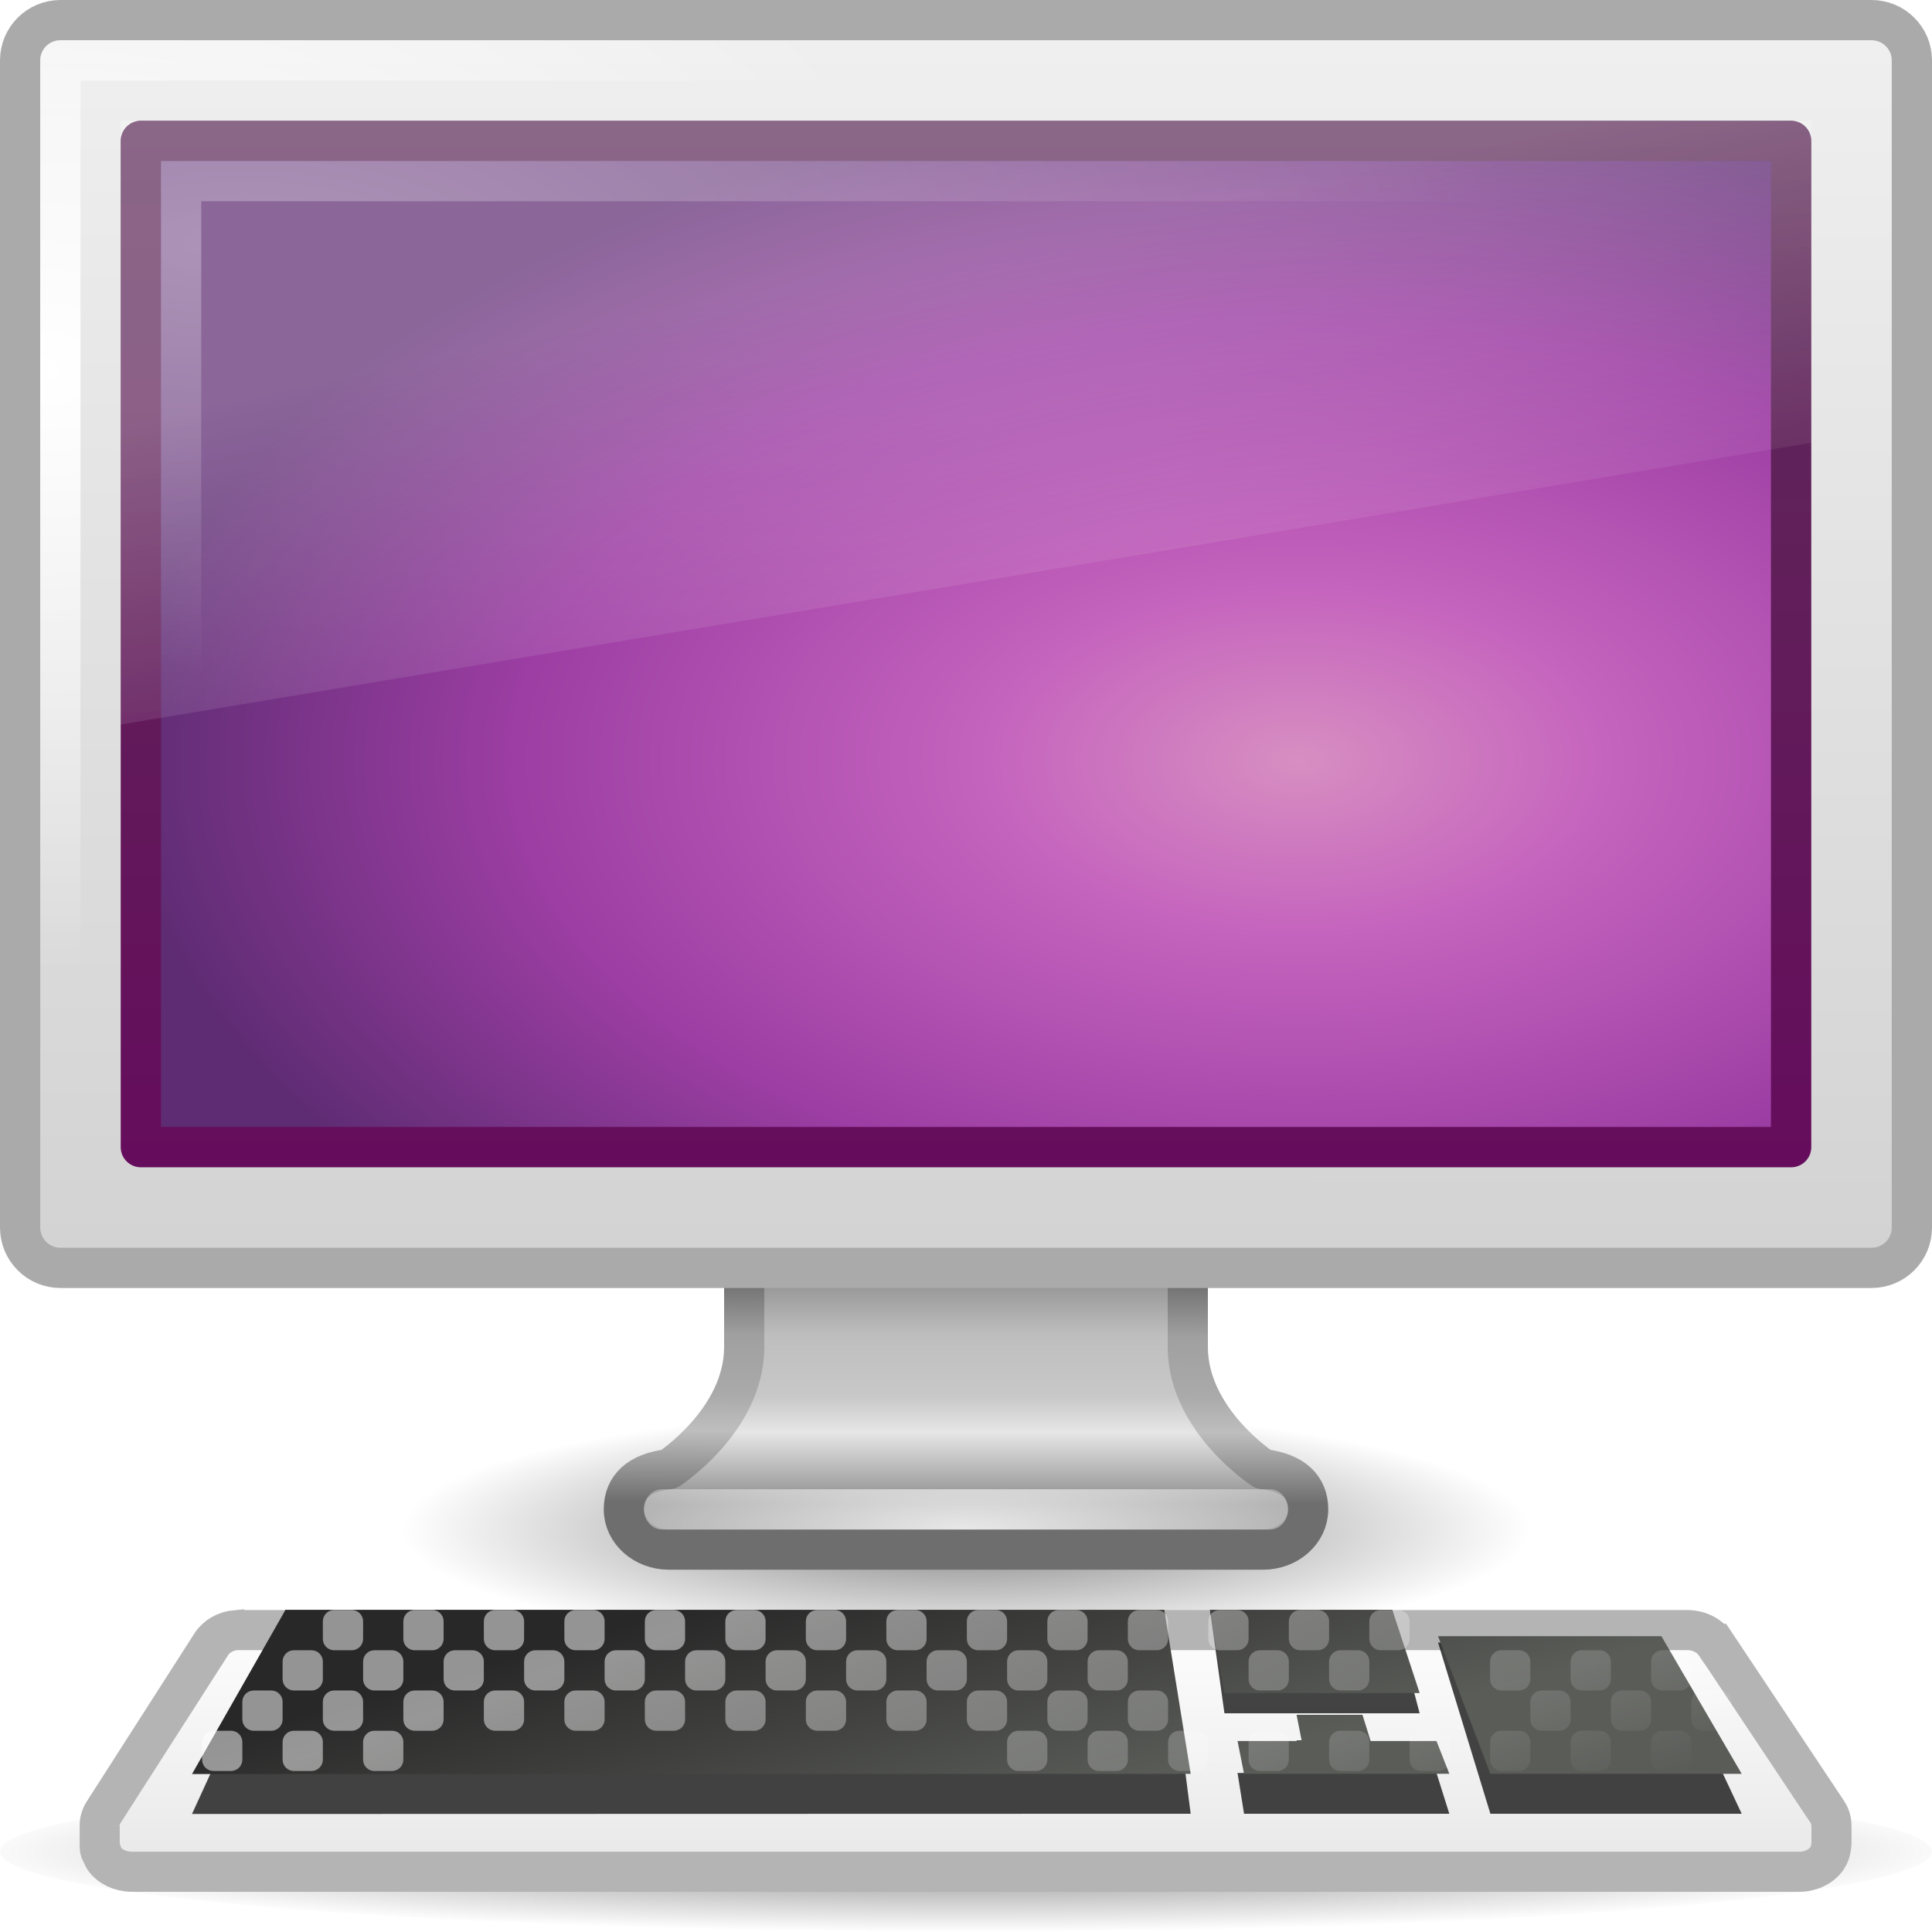
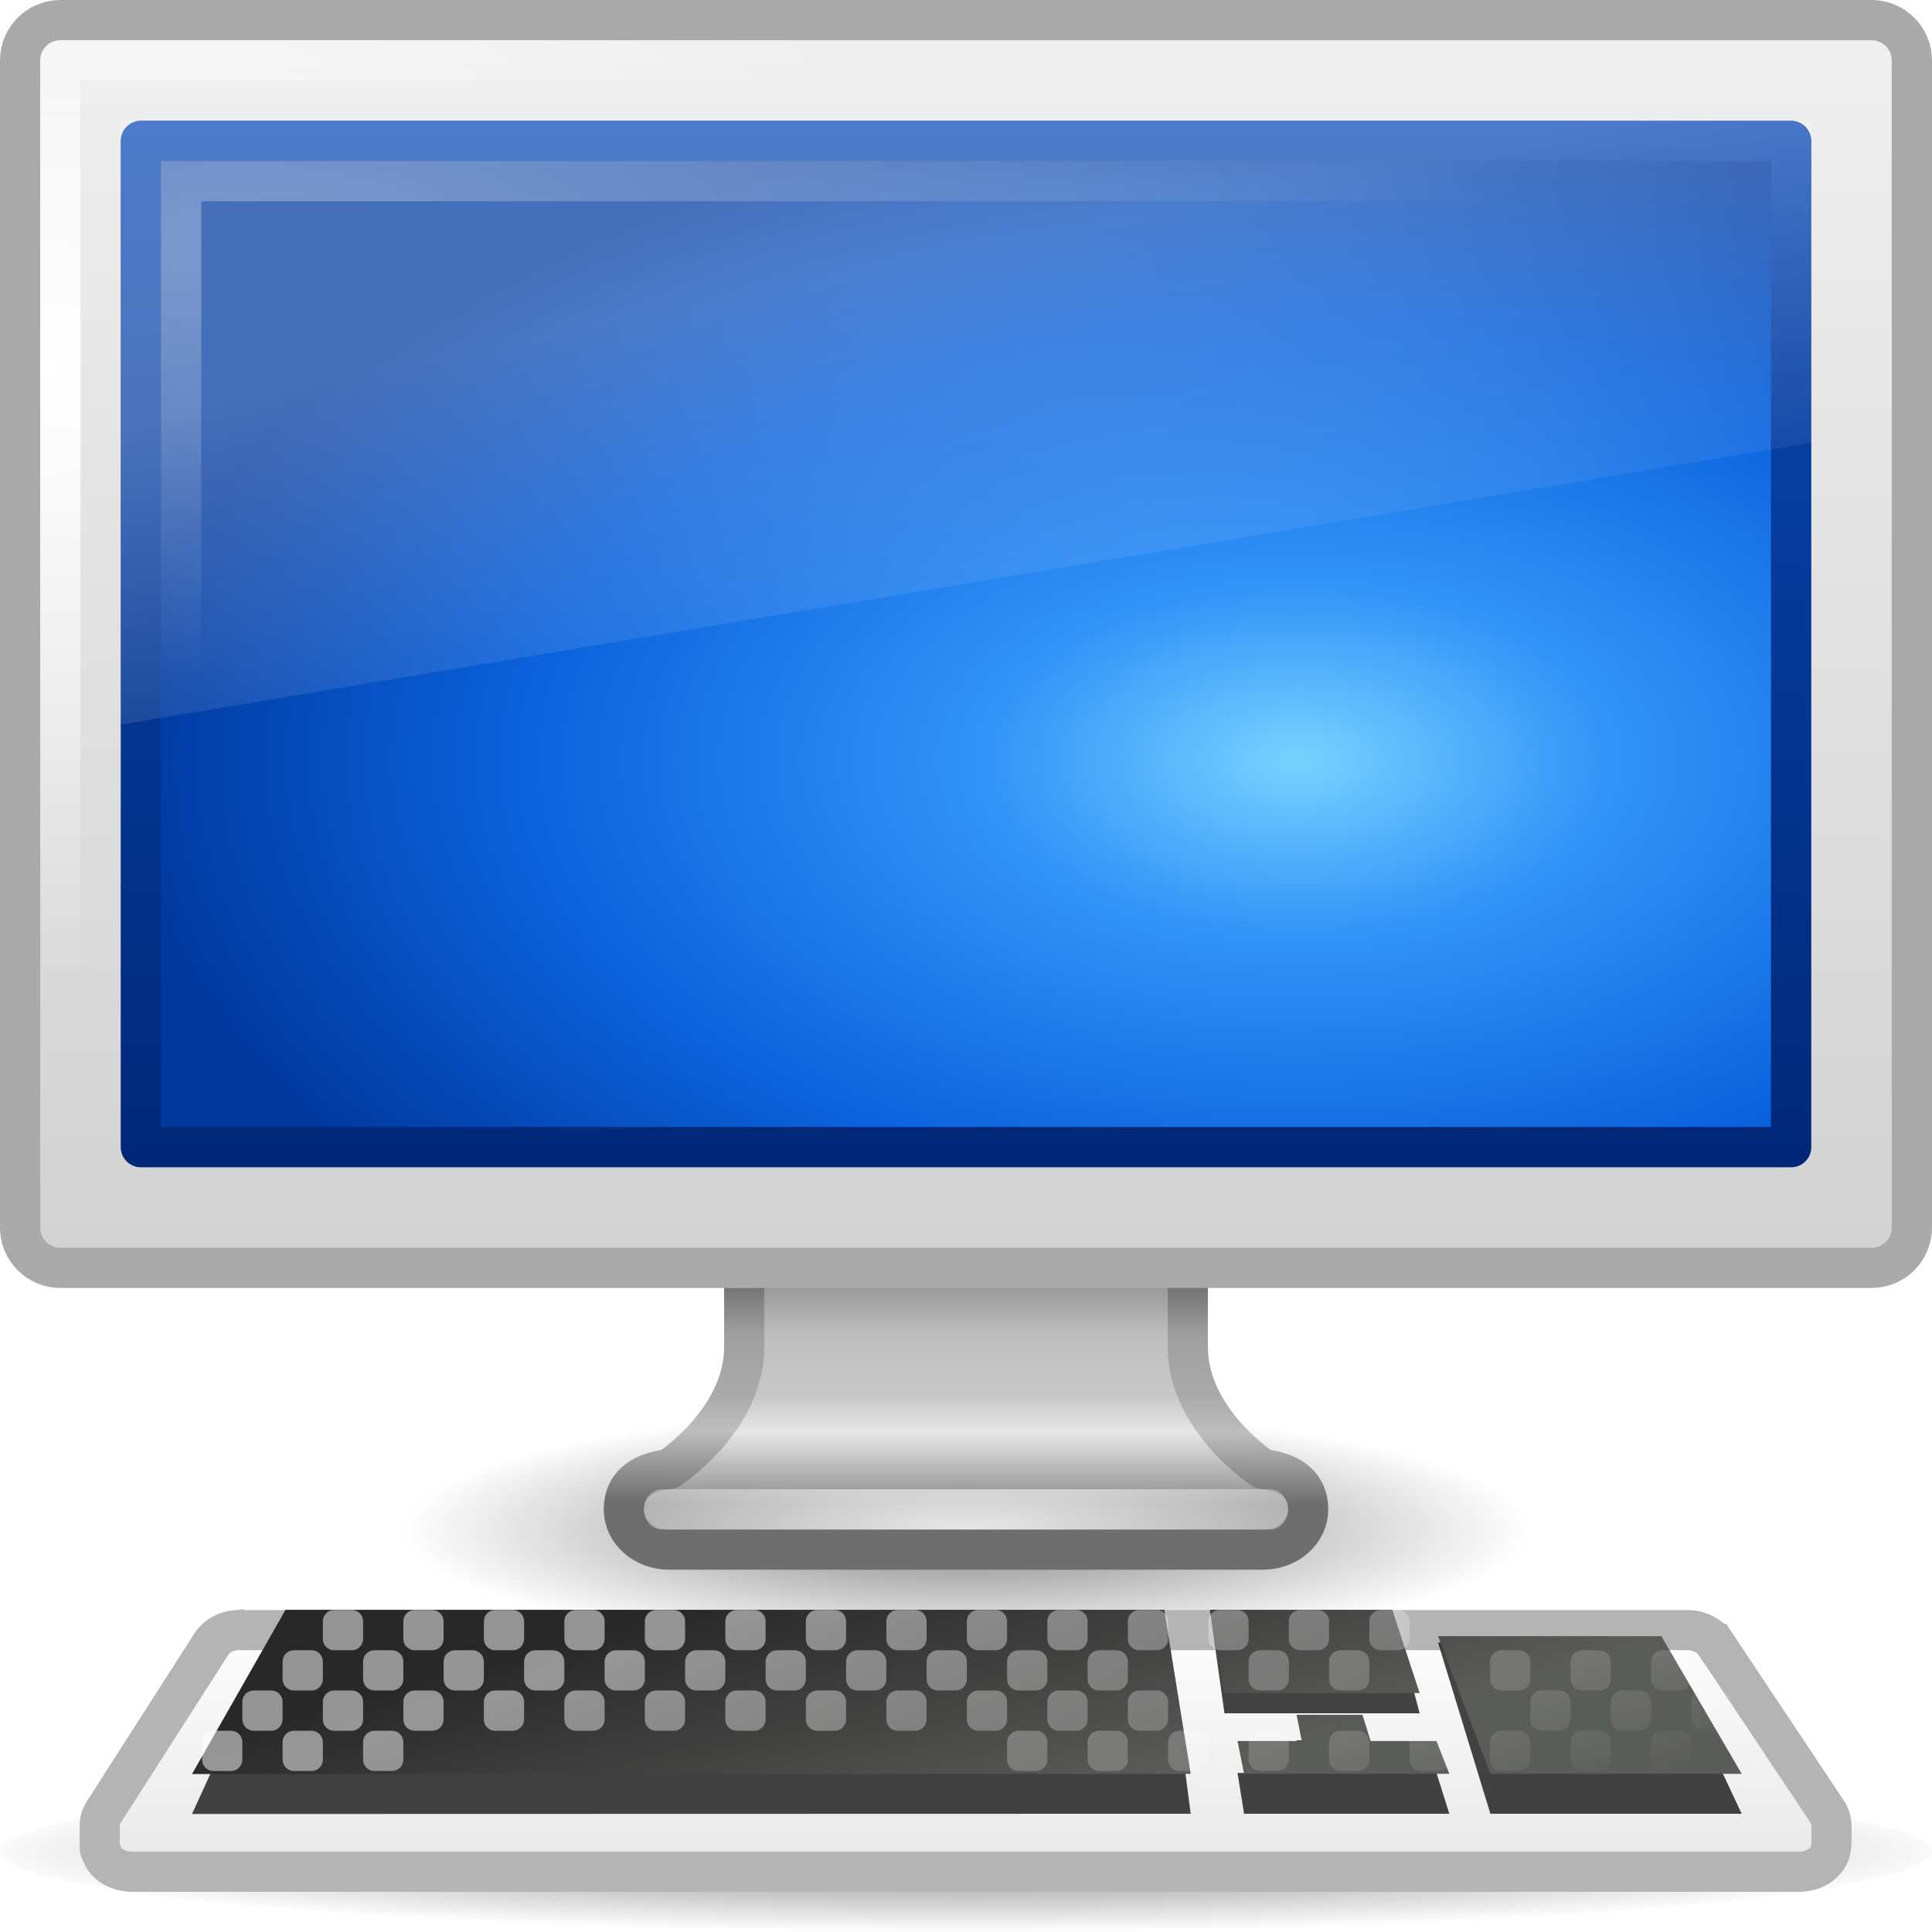
<svg xmlns="http://www.w3.org/2000/svg" xmlns:xlink="http://www.w3.org/1999/xlink" id="svg2" width="48" height="48" version="1.0">
  <defs id="defs4">
    <linearGradient id="linearGradient10691">
      <stop id="stop10693" offset="0" />
      <stop id="stop10695" style="stop-opacity:0" offset="1" />
    </linearGradient>
    <linearGradient id="linearGradient6602">
      <stop id="stop6604" style="stop-color:#fff" offset="0" />
      <stop id="stop6606" style="stop-color:#fff;stop-opacity:0" offset="1" />
    </linearGradient>
    <linearGradient id="linearGradient5732" x1="317" x2="320.5" y1="79.188" y2="89.75" gradientTransform="translate(-295.98 -40)" gradientUnits="userSpaceOnUse" xlink:href="#linearGradient6602" />
    <radialGradient id="radialGradient2684" cx="26.617" cy="-2.064" r="23" gradientTransform="matrix(-1.6551e-8 -.71585 1.2711 0 34.865 37.944)" gradientUnits="userSpaceOnUse">
-       <stop id="stop2749" style="stop-color:#d78ec1" offset="0" />
-       <stop id="stop2751" style="stop-color:#c564be" offset=".262" />
-       <stop id="stop2753" style="stop-color:#9d3ea4" offset=".661" />
-       <stop id="stop2755" style="stop-color:#5e2c73" offset="1" />
+       <stop id="stop2749" style="stop-color:#78d2ff" offset="0" />
+       <stop id="stop2751" style="stop-color:#3294f8" offset=".262" />
+       <stop id="stop2753" style="stop-color:#0b62dc" offset=".661" />
+       <stop id="stop2755" style="stop-color:#00389e" offset="1" />
    </radialGradient>
    <linearGradient id="linearGradient2686" x1="10.014" x2="10.014" y1="44.96" y2="2.877" gradientTransform="matrix(.87132 0 0 .60691 3.0644 1.4991)" gradientUnits="userSpaceOnUse">
-       <stop id="stop2759" style="stop-color:#650d5c" offset="0" />
-       <stop id="stop2761" style="stop-color:#5e2c59" offset="1" />
+       <stop id="stop2759" style="stop-color:#002878" offset="0" />
+       <stop id="stop2761" style="stop-color:#0a48b4" offset="1" />
    </linearGradient>
    <radialGradient id="radialGradient2698" cx="5.969" cy="-.646" r="20" gradientTransform="matrix(1.5833 -.0080759 .0027447 .53813 -3.4801 6.4081)" gradientUnits="userSpaceOnUse" xlink:href="#linearGradient6602" />
    <linearGradient id="linearGradient2701" x1="12.938" x2="15.25" y1="8.438" y2="19.812" gradientTransform="translate(-6.5399e-6 -.00012224)" gradientUnits="userSpaceOnUse">
      <stop id="stop6594" style="stop-color:#fff;stop-opacity:.275" offset="0" />
      <stop id="stop6596" style="stop-color:#fff;stop-opacity:0" offset="1" />
    </linearGradient>
    <linearGradient id="linearGradient2762" x1="316.86" x2="319.39" y1="85.62" y2="93.916" gradientTransform="matrix(.9167 0 0 .81537 -269.32 -30.938)" gradientUnits="userSpaceOnUse">
      <stop id="stop4576" style="stop-color:#282828" offset="0" />
      <stop id="stop4578" style="stop-color:#5a5c58" offset="1" />
    </linearGradient>
    <linearGradient id="linearGradient2766" x1="145.44" x2="145.44" y1="372.67" y2="416.83" gradientTransform="matrix(.18758 0 0 .15853 -3.2911 -19.079)" gradientUnits="userSpaceOnUse">
      <stop id="stop7257" style="stop-color:#fff" offset="0" />
      <stop id="stop7259" style="stop-color:#e6e6e6" offset="1" />
    </linearGradient>
    <radialGradient id="radialGradient2769" cx="6.703" cy="73.616" r="7.228" gradientTransform="matrix(3.4586 -4.7697e-6 3.9259e-7 .27669 .81816 25.632)" gradientUnits="userSpaceOnUse" xlink:href="#linearGradient10691" />
    <radialGradient id="radialGradient2777" cx="1" cy="5.564" r="23" gradientTransform="matrix(1 0 0 .65217 -6.5304e-6 5.5651)" gradientUnits="userSpaceOnUse" xlink:href="#linearGradient6602" />
    <linearGradient id="linearGradient2780" x1="20.147" x2="20.104" y1="-0" y2="31.983" gradientTransform="matrix(1.0016 0 0 1.001 -.039377 -.016652)" gradientUnits="userSpaceOnUse">
      <stop id="stop6546" style="stop-color:#f0f0f0" offset="0" />
      <stop id="stop6548" style="stop-color:#d2d2d2" offset="1" />
    </linearGradient>
    <radialGradient id="radialGradient2783" cx="24" cy="38.641" r="8" gradientTransform="matrix(1.8286 -3.144e-8 0 .43815 -19.887 21.069)" gradientUnits="userSpaceOnUse" xlink:href="#linearGradient6602" />
    <linearGradient id="linearGradient2786" x1="320.28" x2="320.28" y1="86.913" y2="93.38" gradientTransform="matrix(.99641 0 0 1.0001 -294.88 -56.013)" gradientUnits="userSpaceOnUse">
      <stop id="stop6622" style="stop-color:#787878" offset="0" />
      <stop id="stop6624" style="stop-color:#bebebe" offset=".35" />
      <stop id="stop6626" style="stop-color:#c8c8c8" offset=".583" />
      <stop id="stop6628" style="stop-color:#e6e6e6" offset=".723" />
      <stop id="stop6630" style="stop-color:#8c8c8c" offset="1" />
    </linearGradient>
    <linearGradient id="linearGradient2789" x1="22.325" x2="22.301" y1="30.958" y2="37.319" gradientUnits="userSpaceOnUse">
      <stop id="stop6929" style="stop-color:#505050" offset="0" />
      <stop id="stop6931" style="stop-color:#a0a0a0" offset=".35" />
      <stop id="stop6933" style="stop-color:#aaa" offset=".583" />
      <stop id="stop6935" style="stop-color:#bebebe" offset=".723" />
      <stop id="stop6937" style="stop-color:#6e6e6e" offset="1" />
    </linearGradient>
    <radialGradient id="radialGradient2792" cx="6.703" cy="73.616" r="7.228" gradientTransform="matrix(1.9368 0 0 .41503 11.018 7.4474)" gradientUnits="userSpaceOnUse" xlink:href="#linearGradient10691" />
  </defs>
  <path id="path2589" d="m38 38c0 1.657-6.268 3-14 3-7.732 0-14-1.343-14-3 0-1.657 6.268-3 14-3 7.732 0 14 1.343 14 3z" style="fill:url(#radialGradient2792);opacity:.5" />
  <path id="path4675" d="m18.489 26.499v7.001c-0.022 1.802-1.869 3-1.869 3-0.749 0.088-1.121 0.446-1.121 1s0.504 1 1.121 1h14.76c0.617 0 1.121-0.446 1.121-1s-0.372-0.912-1.121-1c0 0-1.847-1.198-1.869-3v-7.001h-11.023v0z" style="enable-background:new;fill:url(#linearGradient2786);stroke-dashoffset:.5;stroke-linecap:round;stroke-linejoin:round;stroke-width:.998;stroke:url(#linearGradient2789)" />
  <rect id="rect4703" x="16" y="37" width="16" height="1" rx=".444" ry=".5" style="enable-background:new;fill:url(#radialGradient2783);opacity:.8" />
  <rect id="rect2722" x=".5" y=".5" width="47" height="31" rx="1.002" ry="1.001" style="fill:url(#linearGradient2780);stroke-dashoffset:.5;stroke-linecap:round;stroke-linejoin:round;stroke:#aaa" />
  <rect id="rect4642" x="1.5" y="1.5" width="45" height="29" rx="0" ry="0" style="enable-background:new;fill:none;stroke-dashoffset:.5;stroke-linecap:round;stroke-linejoin:round;stroke-width:1;stroke:url(#radialGradient2777)" />
  <rect id="rect2716" x="3.5" y="3.5" width="41" height="25" style="color:#000000;fill-rule:evenodd;fill:url(#radialGradient2684);stroke-linecap:round;stroke-linejoin:round;stroke-width:1.002;stroke:url(#linearGradient2686)" />
  <path id="path6096" d="m48 46c0 1.105-10.745 2-24 2-13.255 0-24-0.895-24-2s10.745-2 24-2c13.255 0 24 0.895 24 2z" style="fill:url(#radialGradient2769);opacity:.5" />
  <path id="path3698" d="m5.871 40.498c-0.264 0.023-0.495 0.154-0.621 0.352l-2.679 4.181c-0.063 0.1-0.096 0.215-0.094 0.327-2.352e-4 -0.012-6.886e-4 -0.009 0 0.01v0.466 0.05c-7.61e-4 0.069 0.024 0.137 0.07 0.193 0.014 0.035 0.014 0.061 0.041 0.099 0.142 0.201 0.403 0.326 0.686 0.327h41.425c0.284 5.45e-4 0.546-0.124 0.692-0.332 0.062-0.088 0.081-0.17 0.094-0.233 0.021-0.108 0.018-0.183 0.018-0.183 5.8e-5 -0.003 5.8e-5 -0.007 0-0.01v-0.332c0-0.095-0.001-0.24-0.1-0.391l-2.784-4.181c-2e-3 -1.2e-5 -0.004-1.2e-5 -0.006 0-0.144-0.213-0.413-0.344-0.703-0.342h-35.938c-0.006-2.67e-4 -0.011 1.44e-4 -0.018 0-0.021-4.79e-4 -0.038-8.91e-4 -0.059 0-0.008-1.97e-4 -0.016-1.97e-4 -0.023 0l4.29e-5 -2e-6z" style="enable-background:new;fill:url(#linearGradient2766);stroke-dashoffset:.361;stroke-linecap:square;stroke-width:.996;stroke:#b4b4b4" />
  <path id="path3702" d="m7.091 39.999-2.321 5.069 24.812-0.006-0.656-5.063h-21.836v-2e-5zm22.97 0 0.36 2.568h4.85l-0.679-2.568h-4.531zm5.667 0.81 1.3 4.253h6.244l-1.996-4.253h-5.548zm-3.515 2.43 0.128 0.81h-1.595l0.162 1.013h5.1l-0.319-1.013h-1.636l-0.203-0.81h-1.636z" style="enable-background:new;fill-rule:evenodd;fill:#1e1e1e;opacity:.831" />
  <path id="path3704" d="m7.091 39.999-2.321 4.077 24.812-0.005-0.656-4.072h-21.836v1e-5zm22.97 0 0.36 2.065h4.85l-0.679-2.065h-4.531zm5.667 0.651 1.3 3.42h6.244l-1.996-3.42h-5.548zm-3.515 1.954 0.128 0.651h-1.595l0.162 0.814h5.1l-0.319-0.814h-1.636l-0.203-0.651h-1.636z" style="enable-background:new;fill-rule:evenodd;fill:url(#linearGradient2762)" />
  <g id="g7196" transform="translate(-6.5399e-6 -.00012224)">
    <rect id="rect4584" x="6.021" y="42" width="1" height="1" rx=".281" ry=".281" style="enable-background:new;fill:url(#linearGradient5732);opacity:.5" />
    <rect id="rect4586" x="5.021" y="43" width="1" height="1" rx=".281" ry=".281" style="enable-background:new;fill:url(#linearGradient5732);opacity:.5" />
    <rect id="rect4590" x="7.021" y="41" width="1" height="1" rx=".281" ry=".281" style="enable-background:new;fill:url(#linearGradient5732);opacity:.5" />
    <rect id="rect4592" x="7.021" y="43" width="1" height="1" rx=".281" ry=".281" style="enable-background:new;fill:url(#linearGradient5732);opacity:.5" />
    <rect id="rect4594" x="8.021" y="40" width="1" height="1" rx=".281" ry=".281" style="enable-background:new;fill:url(#linearGradient5732);opacity:.5" />
    <rect id="rect4607" x="10.021" y="40" width="1" height="1" rx=".281" ry=".281" style="fill:url(#linearGradient5732);opacity:.5" />
    <rect id="rect4609" x="10.021" y="42" width="1" height="1" rx=".281" ry=".281" style="enable-background:new;fill:url(#linearGradient5732);opacity:.5" />
    <rect id="rect4611" x="9.021" y="43" width="1" height="1" rx=".281" ry=".281" style="enable-background:new;fill:url(#linearGradient5732);opacity:.5" />
    <rect id="rect4613" x="9.021" y="41" width="1" height="1" rx=".281" ry=".281" style="enable-background:new;fill:url(#linearGradient5732);opacity:.5" />
    <rect id="rect4615" x="11.021" y="41" width="1" height="1" rx=".281" ry=".281" style="enable-background:new;fill:url(#linearGradient5732);opacity:.5" />
    <rect id="rect4619" x="12.021" y="40" width="1" height="1" rx=".281" ry=".281" style="enable-background:new;fill:url(#linearGradient5732);opacity:.5" />
    <rect id="rect4628" x="12.021" y="42" width="1" height="1" rx=".281" ry=".281" style="enable-background:new;fill:url(#linearGradient5732);opacity:.5" />
    <rect id="rect4630" x="8.021" y="42" width="1" height="1" rx=".281" ry=".281" style="enable-background:new;fill:url(#linearGradient5732);opacity:.5" />
    <rect id="rect4639" x="14.021" y="40" width="1" height="1" rx=".281" ry=".281" style="enable-background:new;fill:url(#linearGradient5732);opacity:.5" />
    <rect id="rect4641" x="14.021" y="42" width="1" height="1" rx=".281" ry=".281" style="enable-background:new;fill:url(#linearGradient5732);opacity:.5" />
    <rect id="rect4645" x="13.021" y="41" width="1" height="1" rx=".281" ry=".281" style="enable-background:new;fill:url(#linearGradient5732);opacity:.5" />
    <rect id="rect4647" x="15.021" y="41" width="1" height="1" rx=".281" ry=".281" style="enable-background:new;fill:url(#linearGradient5732);opacity:.5" />
    <rect id="rect4651" x="16.021" y="40" width="1" height="1" rx=".281" ry=".281" style="enable-background:new;fill:url(#linearGradient5732);opacity:.5" />
    <rect id="rect4653" x="18.021" y="40" width="1" height="1" rx=".281" ry=".281" style="enable-background:new;fill:url(#linearGradient5732);opacity:.5" />
    <rect id="rect4655" x="18.021" y="42" width="1" height="1" rx=".281" ry=".281" style="enable-background:new;fill:url(#linearGradient5732);opacity:.5" />
    <rect id="rect4659" x="17.021" y="41" width="1" height="1" rx=".281" ry=".281" style="enable-background:new;fill:url(#linearGradient5732);opacity:.5" />
    <rect id="rect4661" x="19.021" y="41" width="1" height="1" rx=".281" ry=".281" style="enable-background:new;fill:url(#linearGradient5732);opacity:.5" />
    <rect id="rect4665" x="20.021" y="40" width="1" height="1" rx=".281" ry=".281" style="enable-background:new;fill:url(#linearGradient5732);opacity:.5" />
    <rect id="rect4667" x="20.021" y="42" width="1" height="1" rx=".281" ry=".281" style="enable-background:new;fill:url(#linearGradient5732);opacity:.5" />
    <rect id="rect4669" x="16.021" y="42" width="1" height="1" rx=".281" ry=".281" style="enable-background:new;fill:url(#linearGradient5732);opacity:.5" />
    <rect id="rect4671" x="22.021" y="40" width="1" height="1" rx=".281" ry=".281" style="enable-background:new;fill:url(#linearGradient5732);opacity:.5" />
    <rect id="rect4673" x="22.021" y="42" width="1" height="1" rx=".281" ry=".281" style="enable-background:new;fill:url(#linearGradient5732);opacity:.5" />
    <rect id="rect4677" x="21.021" y="41" width="1" height="1" rx=".281" ry=".281" style="enable-background:new;fill:url(#linearGradient5732);opacity:.5" />
    <rect id="rect4679" x="23.021" y="41" width="1" height="1" rx=".281" ry=".281" style="enable-background:new;fill:url(#linearGradient5732);opacity:.5" />
    <rect id="rect4683" x="24.021" y="40" width="1" height="1" rx=".281" ry=".281" style="enable-background:new;fill:url(#linearGradient5732);opacity:.5" />
    <rect id="rect4685" x="26.021" y="40" width="1" height="1" rx=".281" ry=".281" style="enable-background:new;fill:url(#linearGradient5732);opacity:.5" />
    <rect id="rect4687" x="26.021" y="42" width="1" height="1" rx=".281" ry=".281" style="enable-background:new;fill:url(#linearGradient5732);opacity:.5" />
    <rect id="rect4689" x="25.021" y="43" width="1" height="1" rx=".281" ry=".281" style="enable-background:new;fill:url(#linearGradient5732);opacity:.5" />
    <rect id="rect4691" x="25.021" y="41" width="1" height="1" rx=".281" ry=".281" style="enable-background:new;fill:url(#linearGradient5732);opacity:.5" />
    <rect id="rect4693" x="27.021" y="41" width="1" height="1" rx=".281" ry=".281" style="enable-background:new;fill:url(#linearGradient5732);opacity:.5" />
    <rect id="rect4695" x="27.021" y="43" width="1" height="1" rx=".281" ry=".281" style="enable-background:new;fill:url(#linearGradient5732);opacity:.5" />
    <rect id="rect4697" x="28.021" y="40" width="1" height="1" rx=".281" ry=".281" style="enable-background:new;fill:url(#linearGradient5732);opacity:.5" />
    <rect id="rect4699" x="28.021" y="42" width="1" height="1" rx=".281" ry=".281" style="enable-background:new;fill:url(#linearGradient5732);opacity:.5" />
    <rect id="rect4701" x="24.021" y="42" width="1" height="1" rx=".281" ry=".281" style="enable-background:new;fill:url(#linearGradient5732);opacity:.5" />
    <rect id="rect4704" x="30.021" y="40" width="1" height="1" rx=".281" ry=".281" style="enable-background:new;fill:url(#linearGradient5732);opacity:.5" />
    <rect id="rect4708" x="29.021" y="43" width="1" height="1" rx=".281" ry=".281" style="enable-background:new;fill:url(#linearGradient5732);opacity:.5" />
    <rect id="rect4712" x="31.021" y="41" width="1" height="1" rx=".281" ry=".281" style="enable-background:new;fill:url(#linearGradient5732);opacity:.5" />
    <rect id="rect4714" x="31.021" y="43" width="1" height="1" rx=".281" ry=".281" style="enable-background:new;fill:url(#linearGradient5732);opacity:.5" />
    <rect id="rect4716" x="32.021" y="40" width="1" height="1" rx=".281" ry=".281" style="enable-background:new;fill:url(#linearGradient5732);opacity:.5" />
    <rect id="rect4718" x="34.021" y="40" width="1" height="1" rx=".281" ry=".281" style="enable-background:new;fill:url(#linearGradient5732);opacity:.5" />
    <rect id="rect4722" x="33.021" y="43" width="1" height="1" rx=".281" ry=".281" style="enable-background:new;fill:url(#linearGradient5732);opacity:.5" />
    <rect id="rect4724" x="33.021" y="41" width="1" height="1" rx=".281" ry=".281" style="enable-background:new;fill:url(#linearGradient5732);opacity:.5" />
    <rect id="rect4728" x="35.021" y="43" width="1" height="1" rx=".281" ry=".281" style="enable-background:new;fill:url(#linearGradient5732);opacity:.5" />
    <rect id="rect4736" x="37.021" y="41" width="1" height="1" rx=".281" ry=".281" style="enable-background:new;fill:url(#linearGradient5732);opacity:.5" />
    <rect id="rect4738" x="37.021" y="43" width="1" height="1" rx=".281" ry=".281" style="enable-background:new;fill:url(#linearGradient5732);opacity:.5" />
    <rect id="rect4744" x="40.021" y="42" width="1" height="1" rx=".281" ry=".281" style="enable-background:new;fill:url(#linearGradient5732);opacity:.5" />
    <rect id="rect4746" x="39.021" y="43" width="1" height="1" rx=".281" ry=".281" style="enable-background:new;fill:url(#linearGradient5732);opacity:.5" />
    <rect id="rect4748" x="39.021" y="41" width="1" height="1" rx=".281" ry=".281" style="enable-background:new;fill:url(#linearGradient5732);opacity:.5" />
    <rect id="rect4750" x="41.021" y="41" width="1" height="1" rx=".281" ry=".281" style="enable-background:new;fill:url(#linearGradient5732);opacity:.5" />
    <rect id="rect4752" x="41.021" y="43" width="1" height="1" rx=".281" ry=".281" style="enable-background:new;fill:url(#linearGradient5732);opacity:.5" />
    <rect id="rect4756" x="42.021" y="42" width="1" height="1" rx=".281" ry=".281" style="enable-background:new;fill:url(#linearGradient5732);opacity:.5" />
    <rect id="rect4758" x="38.021" y="42" width="1" height="1" rx=".281" ry=".281" style="enable-background:new;fill:url(#linearGradient5732);opacity:.5" />
  </g>
  <path id="rect6588" d="m3 3h42v8l-42 7v-15z" style="fill:url(#linearGradient2701)" />
  <rect id="rect6600" x="4.5" y="4.5" width="39" height="23" style="fill:none;opacity:.3;stroke-linecap:square;stroke:url(#radialGradient2698)" />
</svg>
